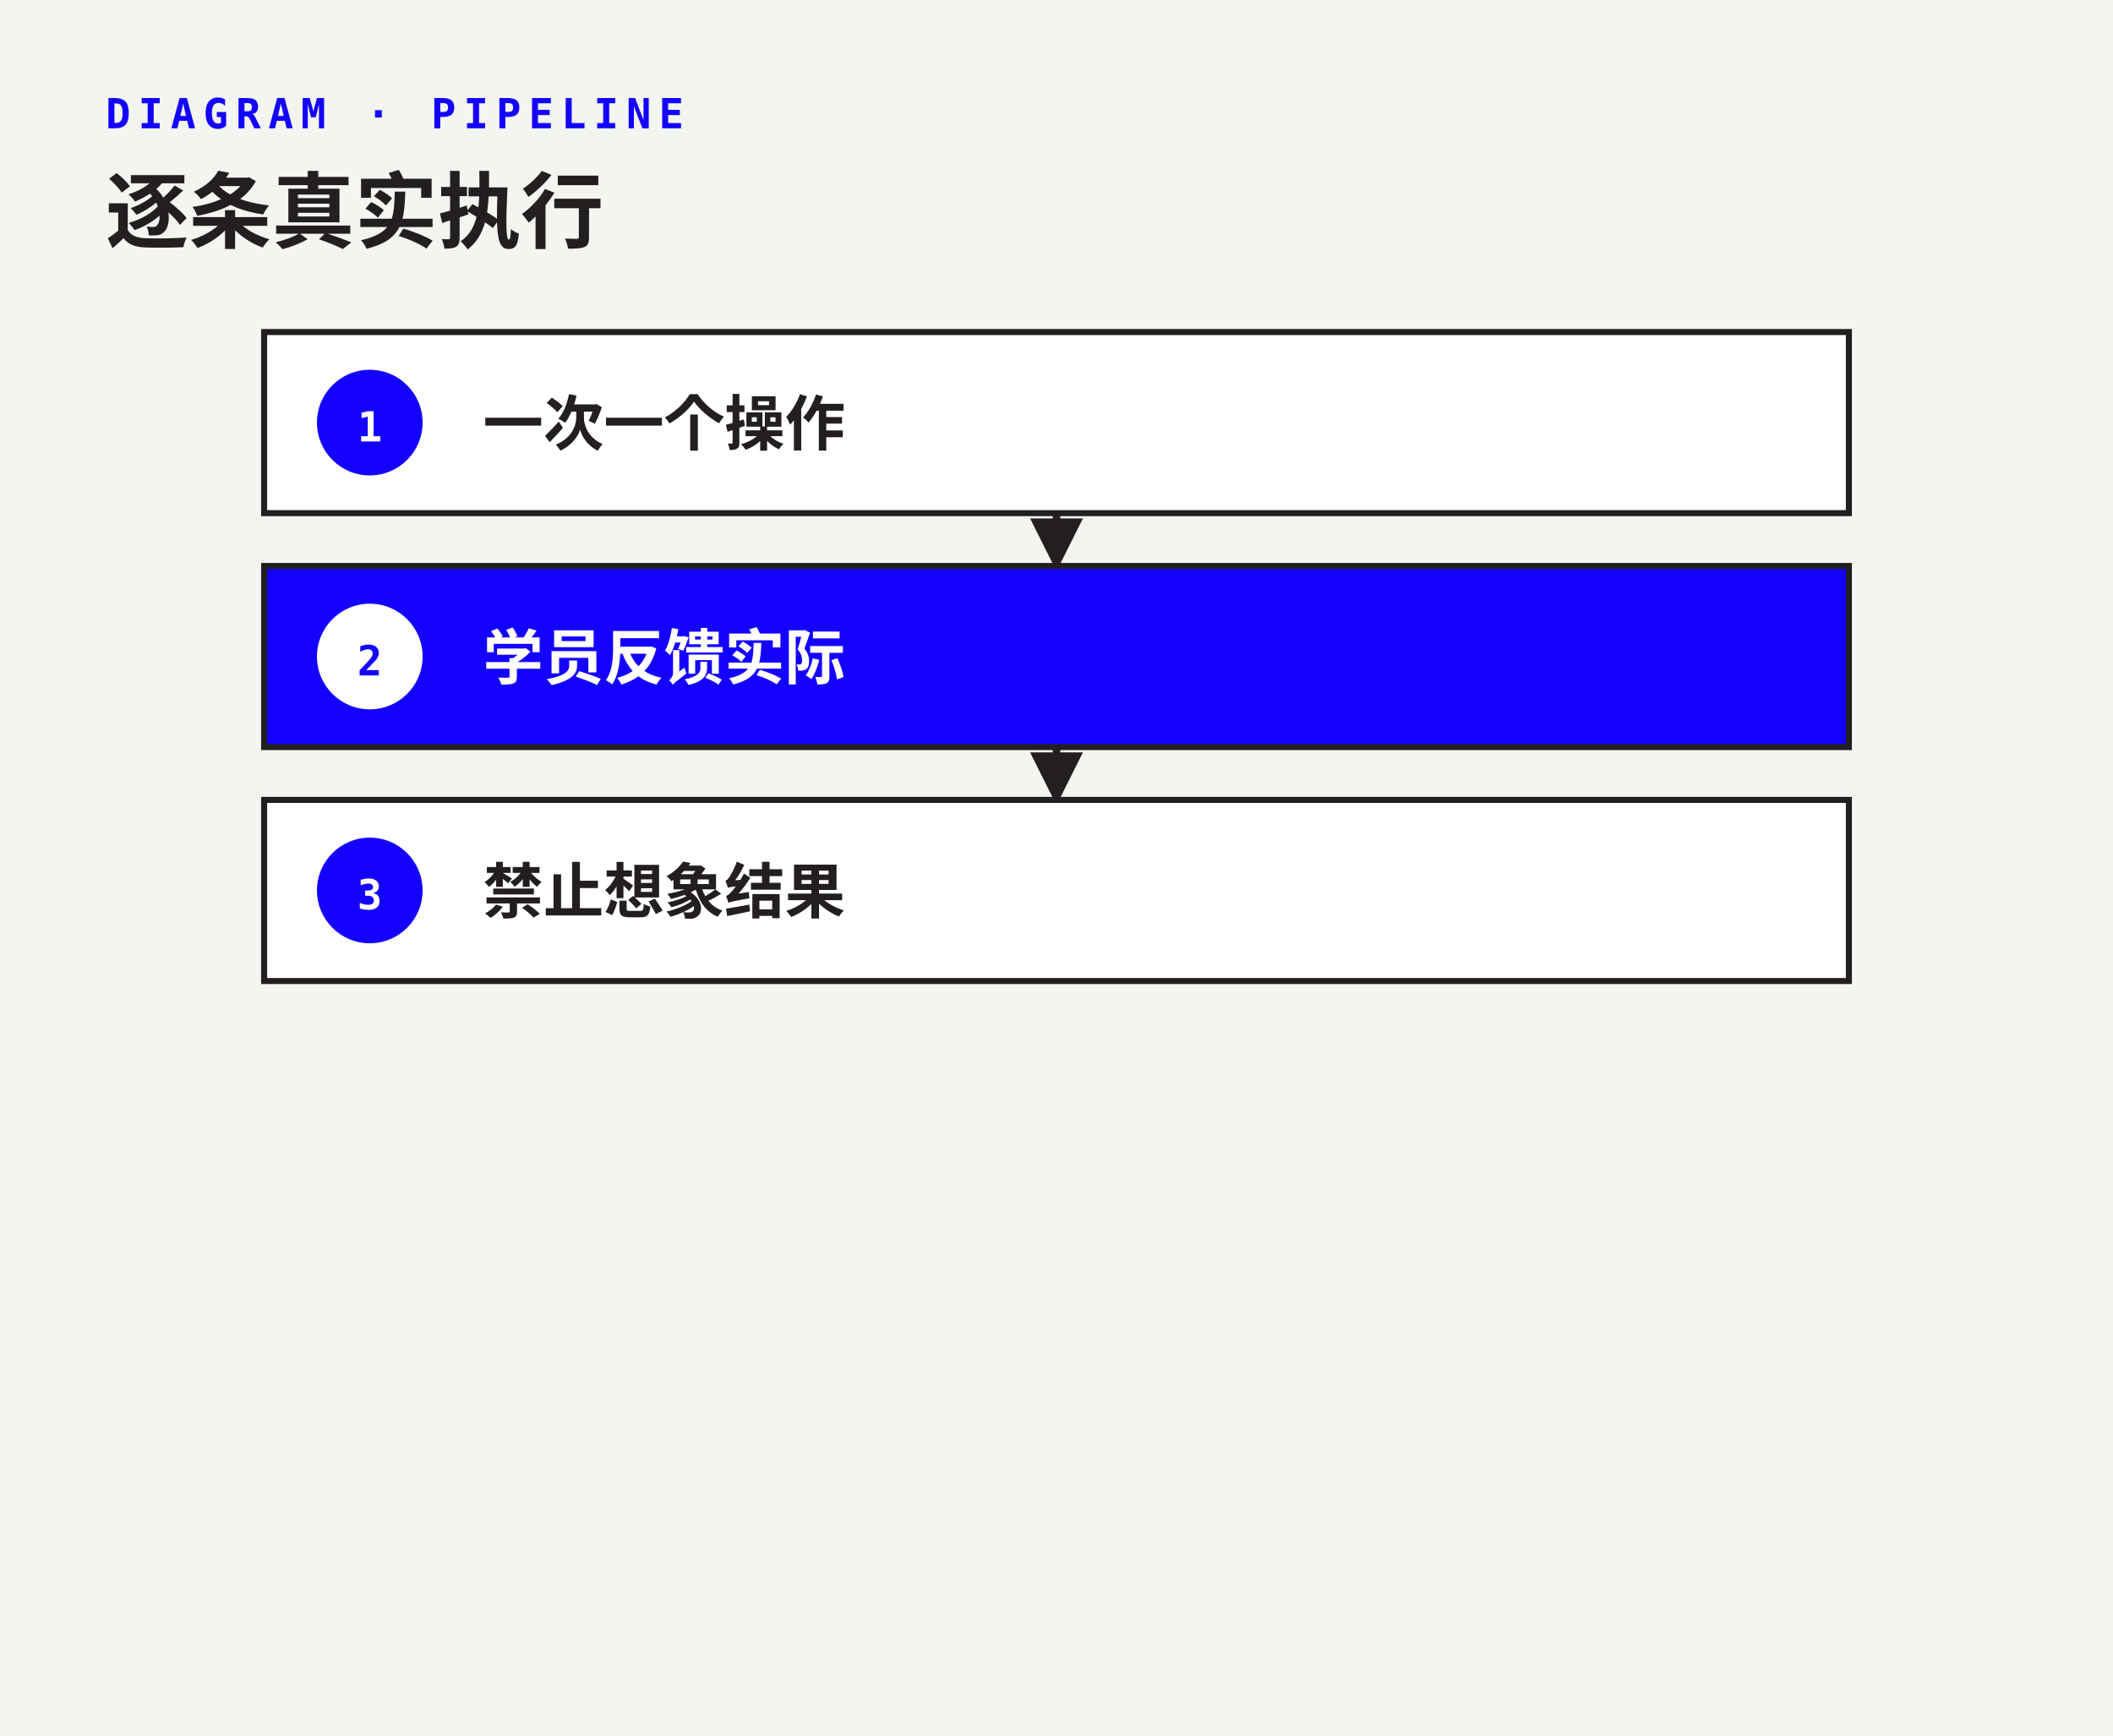
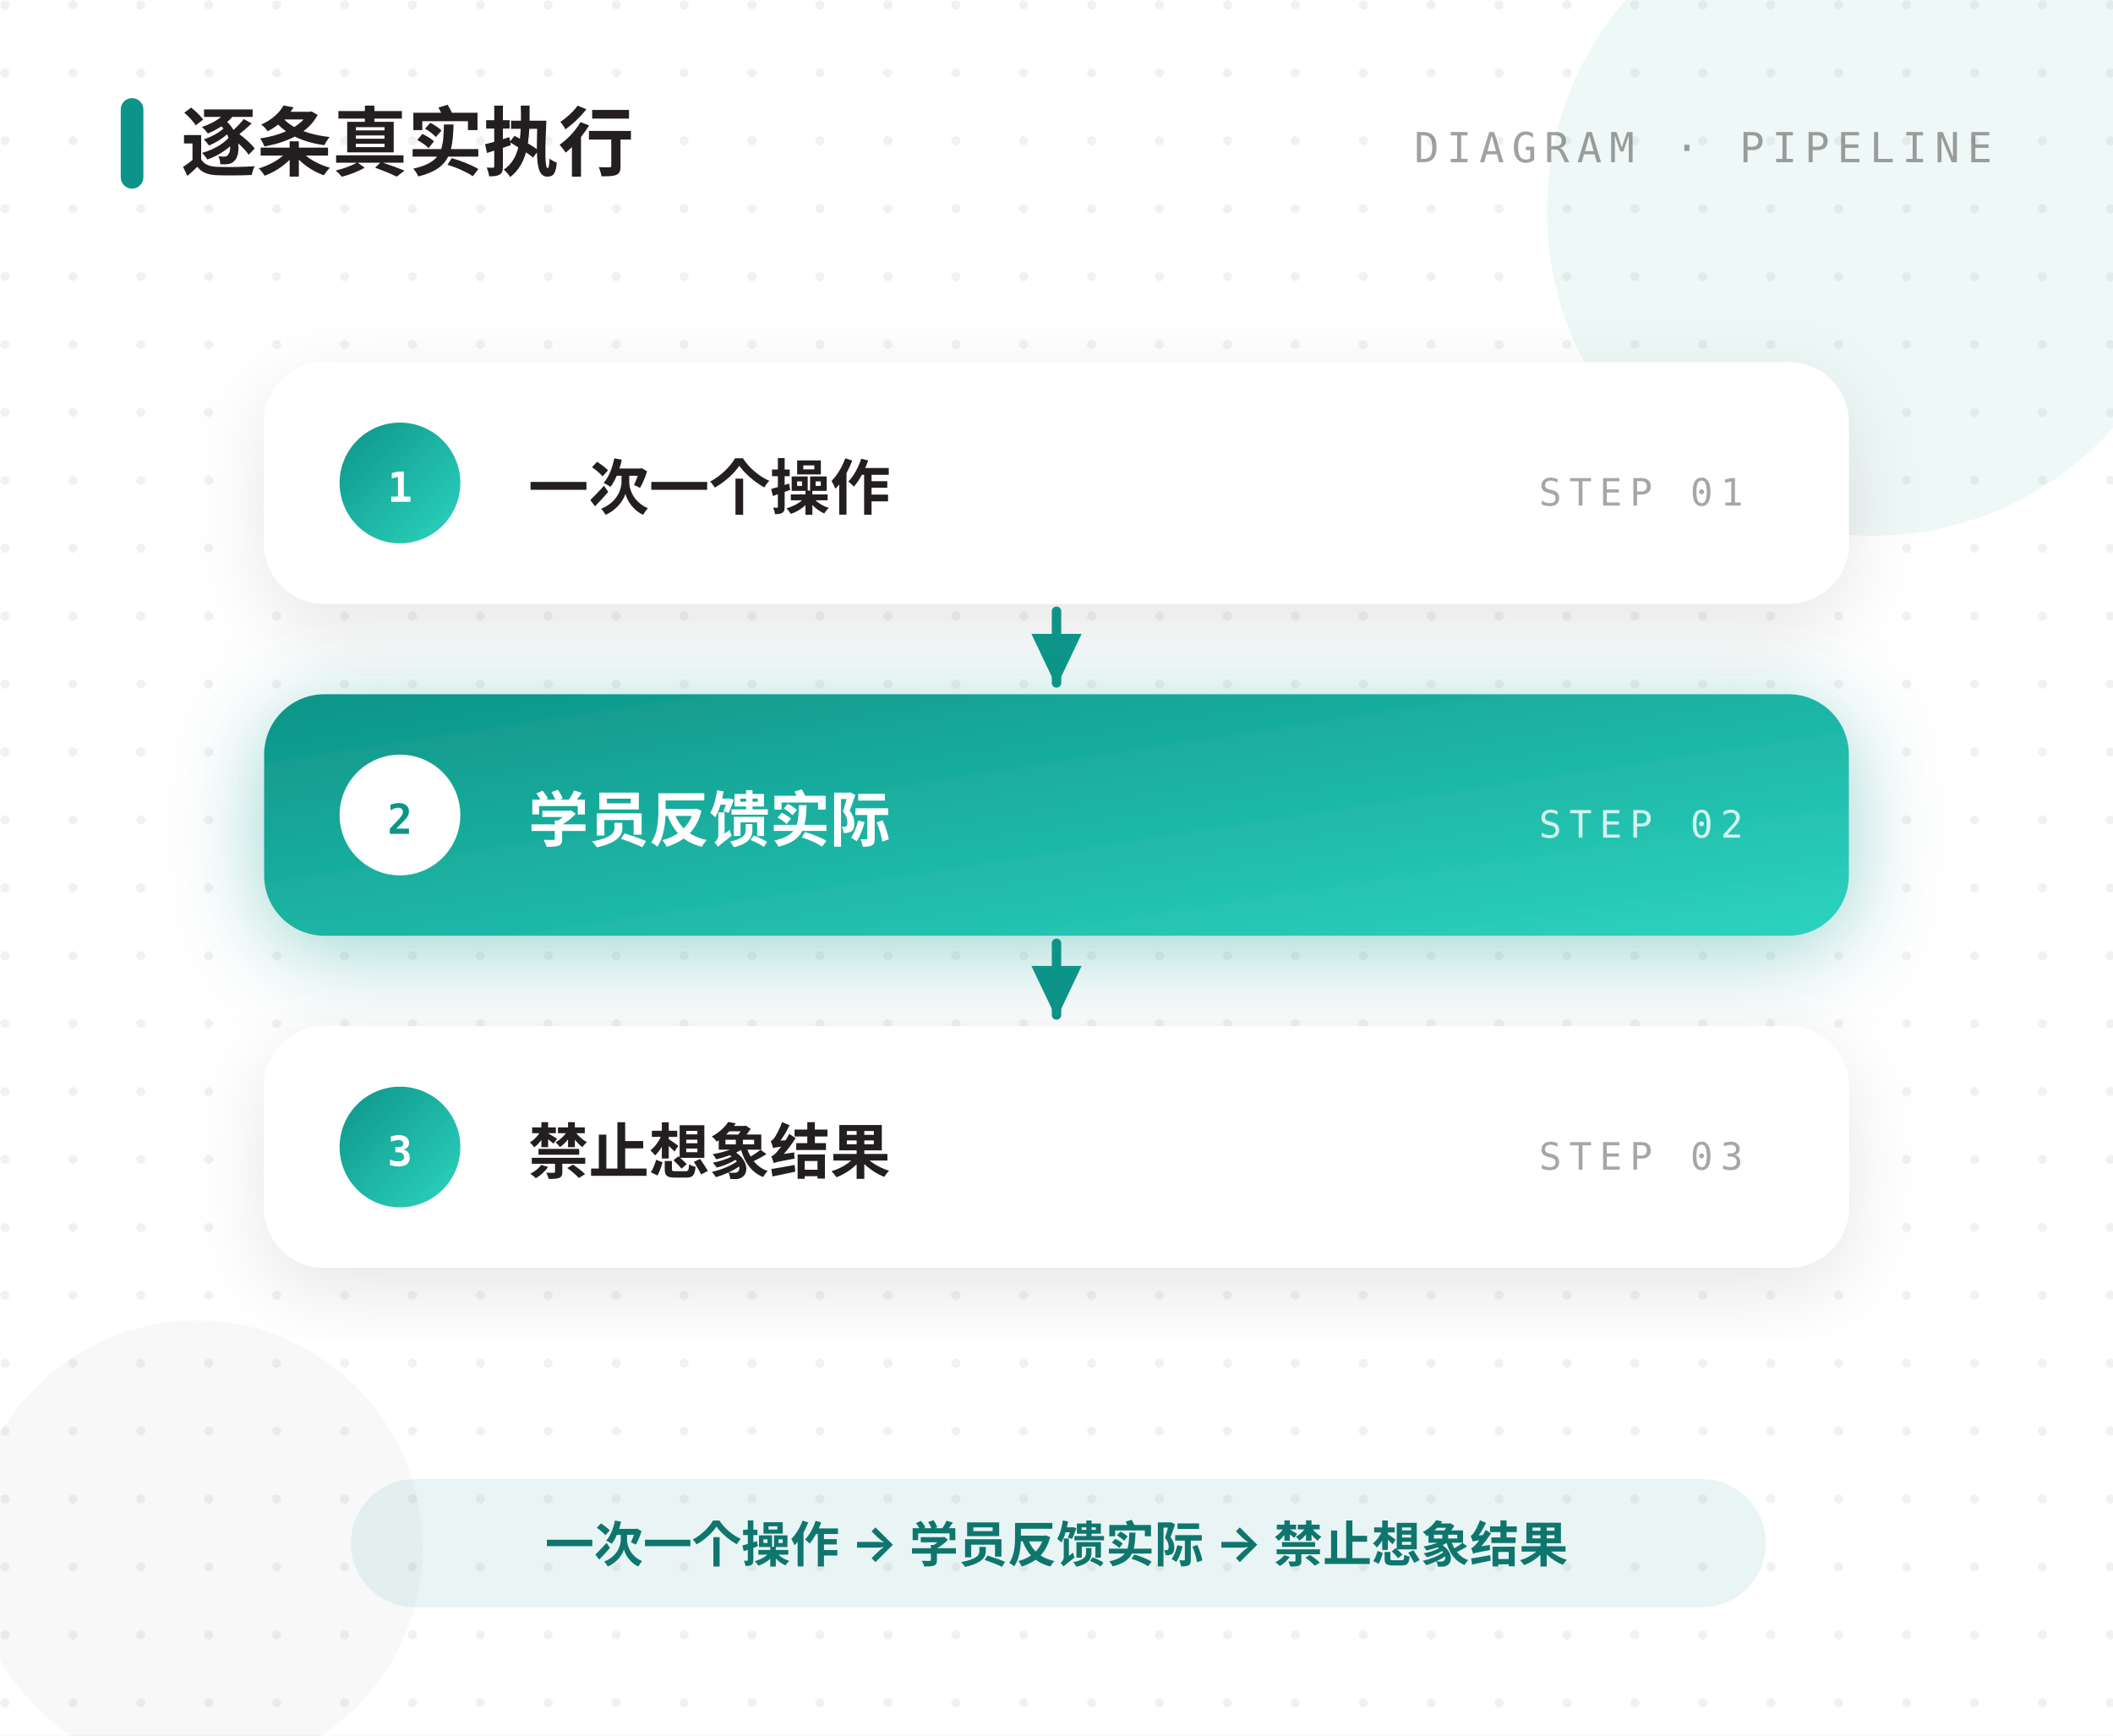
- <svg xmlns="http://www.w3.org/2000/svg" viewBox="0 0 560 460" role="img">
-   <rect width="560" height="460" fill="#f2f5f0" />
-   <text x="28" y="34" font-family="Menlo,monospace" font-size="11" font-weight="700" letter-spacing="2" fill="#1400ff">DIAGRAM · PIPELINE</text>
-   <text x="28" y="64" font-family="serif" font-size="22" font-weight="700" fill="#231f20">逐条真实执行</text>
+ <svg xmlns="http://www.w3.org/2000/svg" viewBox="0 0 560 460" role="img" aria-label="逐条真实执行">
  <defs>
-     <marker id="arr" viewBox="0 0 10 10" refX="9" refY="5" markerWidth="7" markerHeight="7" orient="auto">
-       <path d="M0 0 L10 5 L0 10 z" fill="#231f20" />
+     <linearGradient id="tg" x1="0" y1="0" x2="1" y2="1">
+       <stop offset="0%" stop-color="#0d9488" />
+       <stop offset="100%" stop-color="#2dd4bf" />
+     </linearGradient>
+     <pattern id="dots" width="18" height="18" patternUnits="userSpaceOnUse">
+       <circle cx="1.3" cy="1.3" r="1.2" fill="rgba(35,31,32,.06)" />
+     </pattern>
+     <filter id="sh" x="-30%" y="-30%" width="160%" height="160%">
+       <feDropShadow dx="0" dy="6" stdDeviation="10" flood-color="#231f20" flood-opacity=".10" />
+     </filter>
+     <filter id="glow" x="-50%" y="-50%" width="200%" height="200%">
+       <feDropShadow dx="0" dy="4" stdDeviation="12" flood-color="#0d9488" flood-opacity=".4" />
+     </filter>
+     <marker id="arr" viewBox="0 0 10 10" refX="8" refY="5" markerWidth="7" markerHeight="7" orient="auto-start-reverse">
+       <path d="M0 1.2 L8 5 L0 8.8 Z" fill="#0d9488" />
    </marker>
  </defs>
-   <rect x="70" y="88" width="420" height="48" fill="#fff" stroke="#231f20" stroke-width="1.6" />
-   <circle cx="98" cy="112" r="14" fill="#1400ff" />
-   <text x="98" y="117" text-anchor="middle" font-family="Menlo,monospace" font-size="11" font-weight="700" fill="#fff">1</text>
-   <text x="128" y="118" font-family="sans-serif" font-size="16" font-weight="700" fill="#231f20">一次一个操作</text>
-   <line x1="280" y1="136" x2="280" y2="150" stroke="#231f20" stroke-width="2" marker-end="url(#arr)" />
-   <rect x="70" y="150" width="420" height="48" fill="#1400ff" stroke="#231f20" stroke-width="1.6" />
-   <circle cx="98" cy="174" r="14" fill="#fff" />
-   <text x="98" y="179" text-anchor="middle" font-family="Menlo,monospace" font-size="11" font-weight="700" fill="#1400ff">2</text>
-   <text x="128" y="180" font-family="sans-serif" font-size="16" font-weight="700" fill="#fff">学员反馈实际</text>
-   <line x1="280" y1="198" x2="280" y2="212" stroke="#231f20" stroke-width="2" marker-end="url(#arr)" />
-   <rect x="70" y="212" width="420" height="48" fill="#fff" stroke="#231f20" stroke-width="1.6" />
-   <circle cx="98" cy="236" r="14" fill="#1400ff" />
-   <text x="98" y="241" text-anchor="middle" font-family="Menlo,monospace" font-size="11" font-weight="700" fill="#fff">3</text>
-   <text x="128" y="242" font-family="sans-serif" font-size="16" font-weight="700" fill="#231f20">禁止想象结果</text>
+   <rect width="560" height="460" fill="#ffffff" />
+   <rect width="560" height="460" fill="url(#dots)" />
+   <circle cx="496" cy="56" r="86" fill="rgba(13,148,136,.07)">
+     <animate attributeName="r" values="86;100;86" dur="9s" repeatCount="indefinite" />
+   </circle>
+   <circle cx="52" cy="410" r="60" fill="rgba(35,31,32,.035)">
+     <animate attributeName="r" values="60;72;60" dur="11s" repeatCount="indefinite" />
+   </circle>
+   <g font-family="-apple-system,BlinkMacSystemFont,'PingFang SC',sans-serif">
+     <rect x="32" y="26" width="6" height="24" rx="3" fill="#0d9488" />
+     <text x="48" y="45" font-size="20" font-weight="800" fill="#231f20">逐条真实执行</text>
+     <text x="528" y="43" text-anchor="end" font-family="'SF Mono',Menlo,monospace" font-size="11" letter-spacing="2" fill="rgba(35,31,32,.42)">DIAGRAM · PIPELINE</text>
+   </g>
+   <g font-family="-apple-system,BlinkMacSystemFont,'PingFang SC',sans-serif">
+     <g>
+       <animate attributeName="opacity" values=".12;1;1" keyTimes="0;.12;1" begin="0.0s" dur="2.4s" repeatCount="indefinite" />
+       <rect x="70" y="96" width="420" height="64" rx="16" fill="#ffffff" filter="url(#sh)" />
+       <circle cx="106" cy="128" r="16" fill="url(#tg)" />
+       <text x="106" y="133" text-anchor="middle" font-family="'SF Mono',Menlo,monospace" font-size="11" font-weight="700" fill="#ffffff">1</text>
+       <text x="140" y="135" font-size="16" font-weight="700" fill="#231f20">一次一个操作</text>
+       <text x="462" y="134" text-anchor="end" font-family="'SF Mono',Menlo,monospace" font-size="10" letter-spacing="2" fill="rgba(35,31,32,.4)">STEP 01</text>
+     </g>
+     <line x1="280" y1="162" x2="280" y2="182" stroke="#0d9488" stroke-width="2.5" stroke-linecap="round" stroke-dasharray="6 7" marker-end="url(#arr)">
+       <animate attributeName="stroke-dashoffset" from="13" to="0" dur="0.9s" repeatCount="indefinite" />
+     </line>
+     <g>
+       <animate attributeName="opacity" values=".12;1;1" keyTimes="0;.12;1" begin="0.3s" dur="2.4s" repeatCount="indefinite" />
+       <rect x="70" y="184" width="420" height="64" rx="16" fill="url(#tg)" filter="url(#glow)" />
+       <circle cx="106" cy="216" r="16" fill="#ffffff" />
+       <text x="106" y="221" text-anchor="middle" font-family="'SF Mono',Menlo,monospace" font-size="11" font-weight="700" fill="#0d9488">2</text>
+       <text x="140" y="223" font-size="16" font-weight="700" fill="#ffffff">学员反馈实际</text>
+       <text x="462" y="222" text-anchor="end" font-family="'SF Mono',Menlo,monospace" font-size="10" letter-spacing="2" fill="rgba(255,255,255,.8)">STEP 02</text>
+     </g>
+     <line x1="280" y1="250" x2="280" y2="270" stroke="#0d9488" stroke-width="2.5" stroke-linecap="round" stroke-dasharray="6 7" marker-end="url(#arr)">
+       <animate attributeName="stroke-dashoffset" from="13" to="0" dur="0.9s" repeatCount="indefinite" />
+     </line>
+     <g>
+       <animate attributeName="opacity" values=".12;1;1" keyTimes="0;.12;1" begin="0.6s" dur="2.4s" repeatCount="indefinite" />
+       <rect x="70" y="272" width="420" height="64" rx="16" fill="#ffffff" filter="url(#sh)" />
+       <circle cx="106" cy="304" r="16" fill="url(#tg)" />
+       <text x="106" y="309" text-anchor="middle" font-family="'SF Mono',Menlo,monospace" font-size="11" font-weight="700" fill="#ffffff">3</text>
+       <text x="140" y="311" font-size="16" font-weight="700" fill="#231f20">禁止想象结果</text>
+       <text x="462" y="310" text-anchor="end" font-family="'SF Mono',Menlo,monospace" font-size="10" letter-spacing="2" fill="rgba(35,31,32,.4)">STEP 03</text>
+     </g>
+     <g font-family="-apple-system,BlinkMacSystemFont,'PingFang SC',sans-serif">
+       <rect x="93" y="392" width="375" height="34" rx="17" fill="rgba(13,148,136,.09)" />
+       <text x="280" y="414" text-anchor="middle" font-size="13" font-weight="700" fill="#0f766e">一次一个操作 → 学员反馈实际 → 禁止想象结果</text>
+     </g>
+   </g>
</svg>
